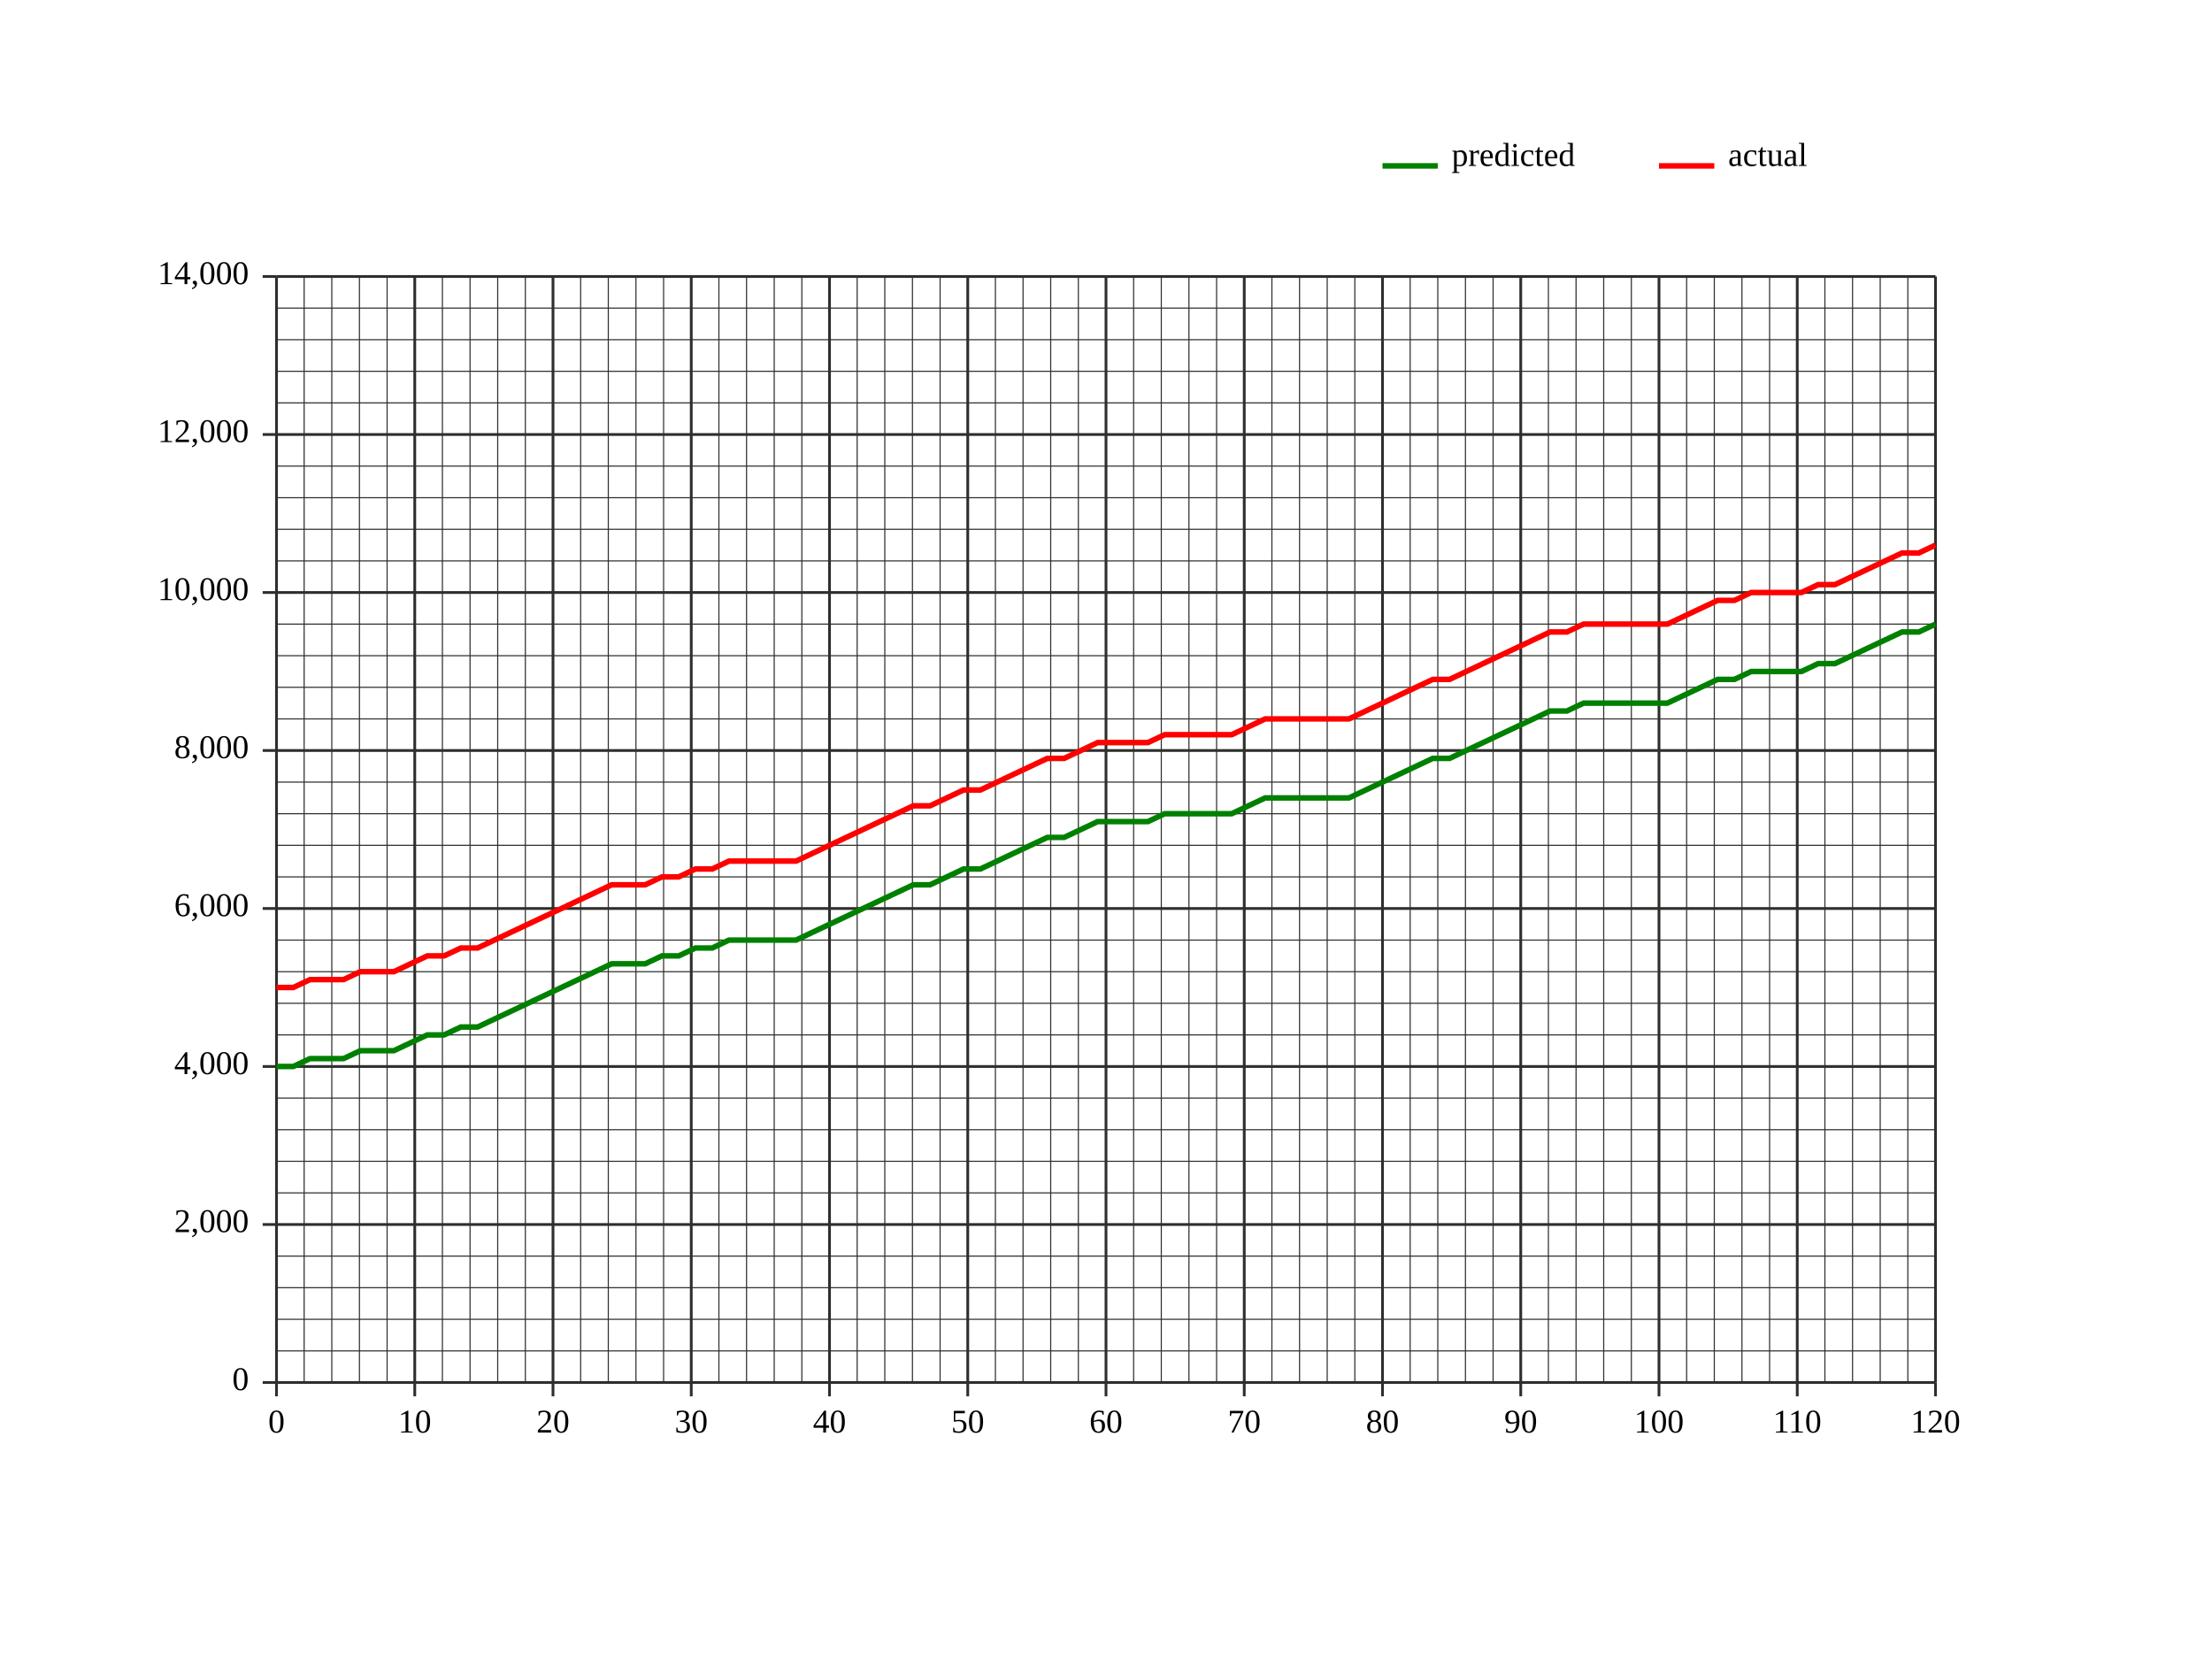
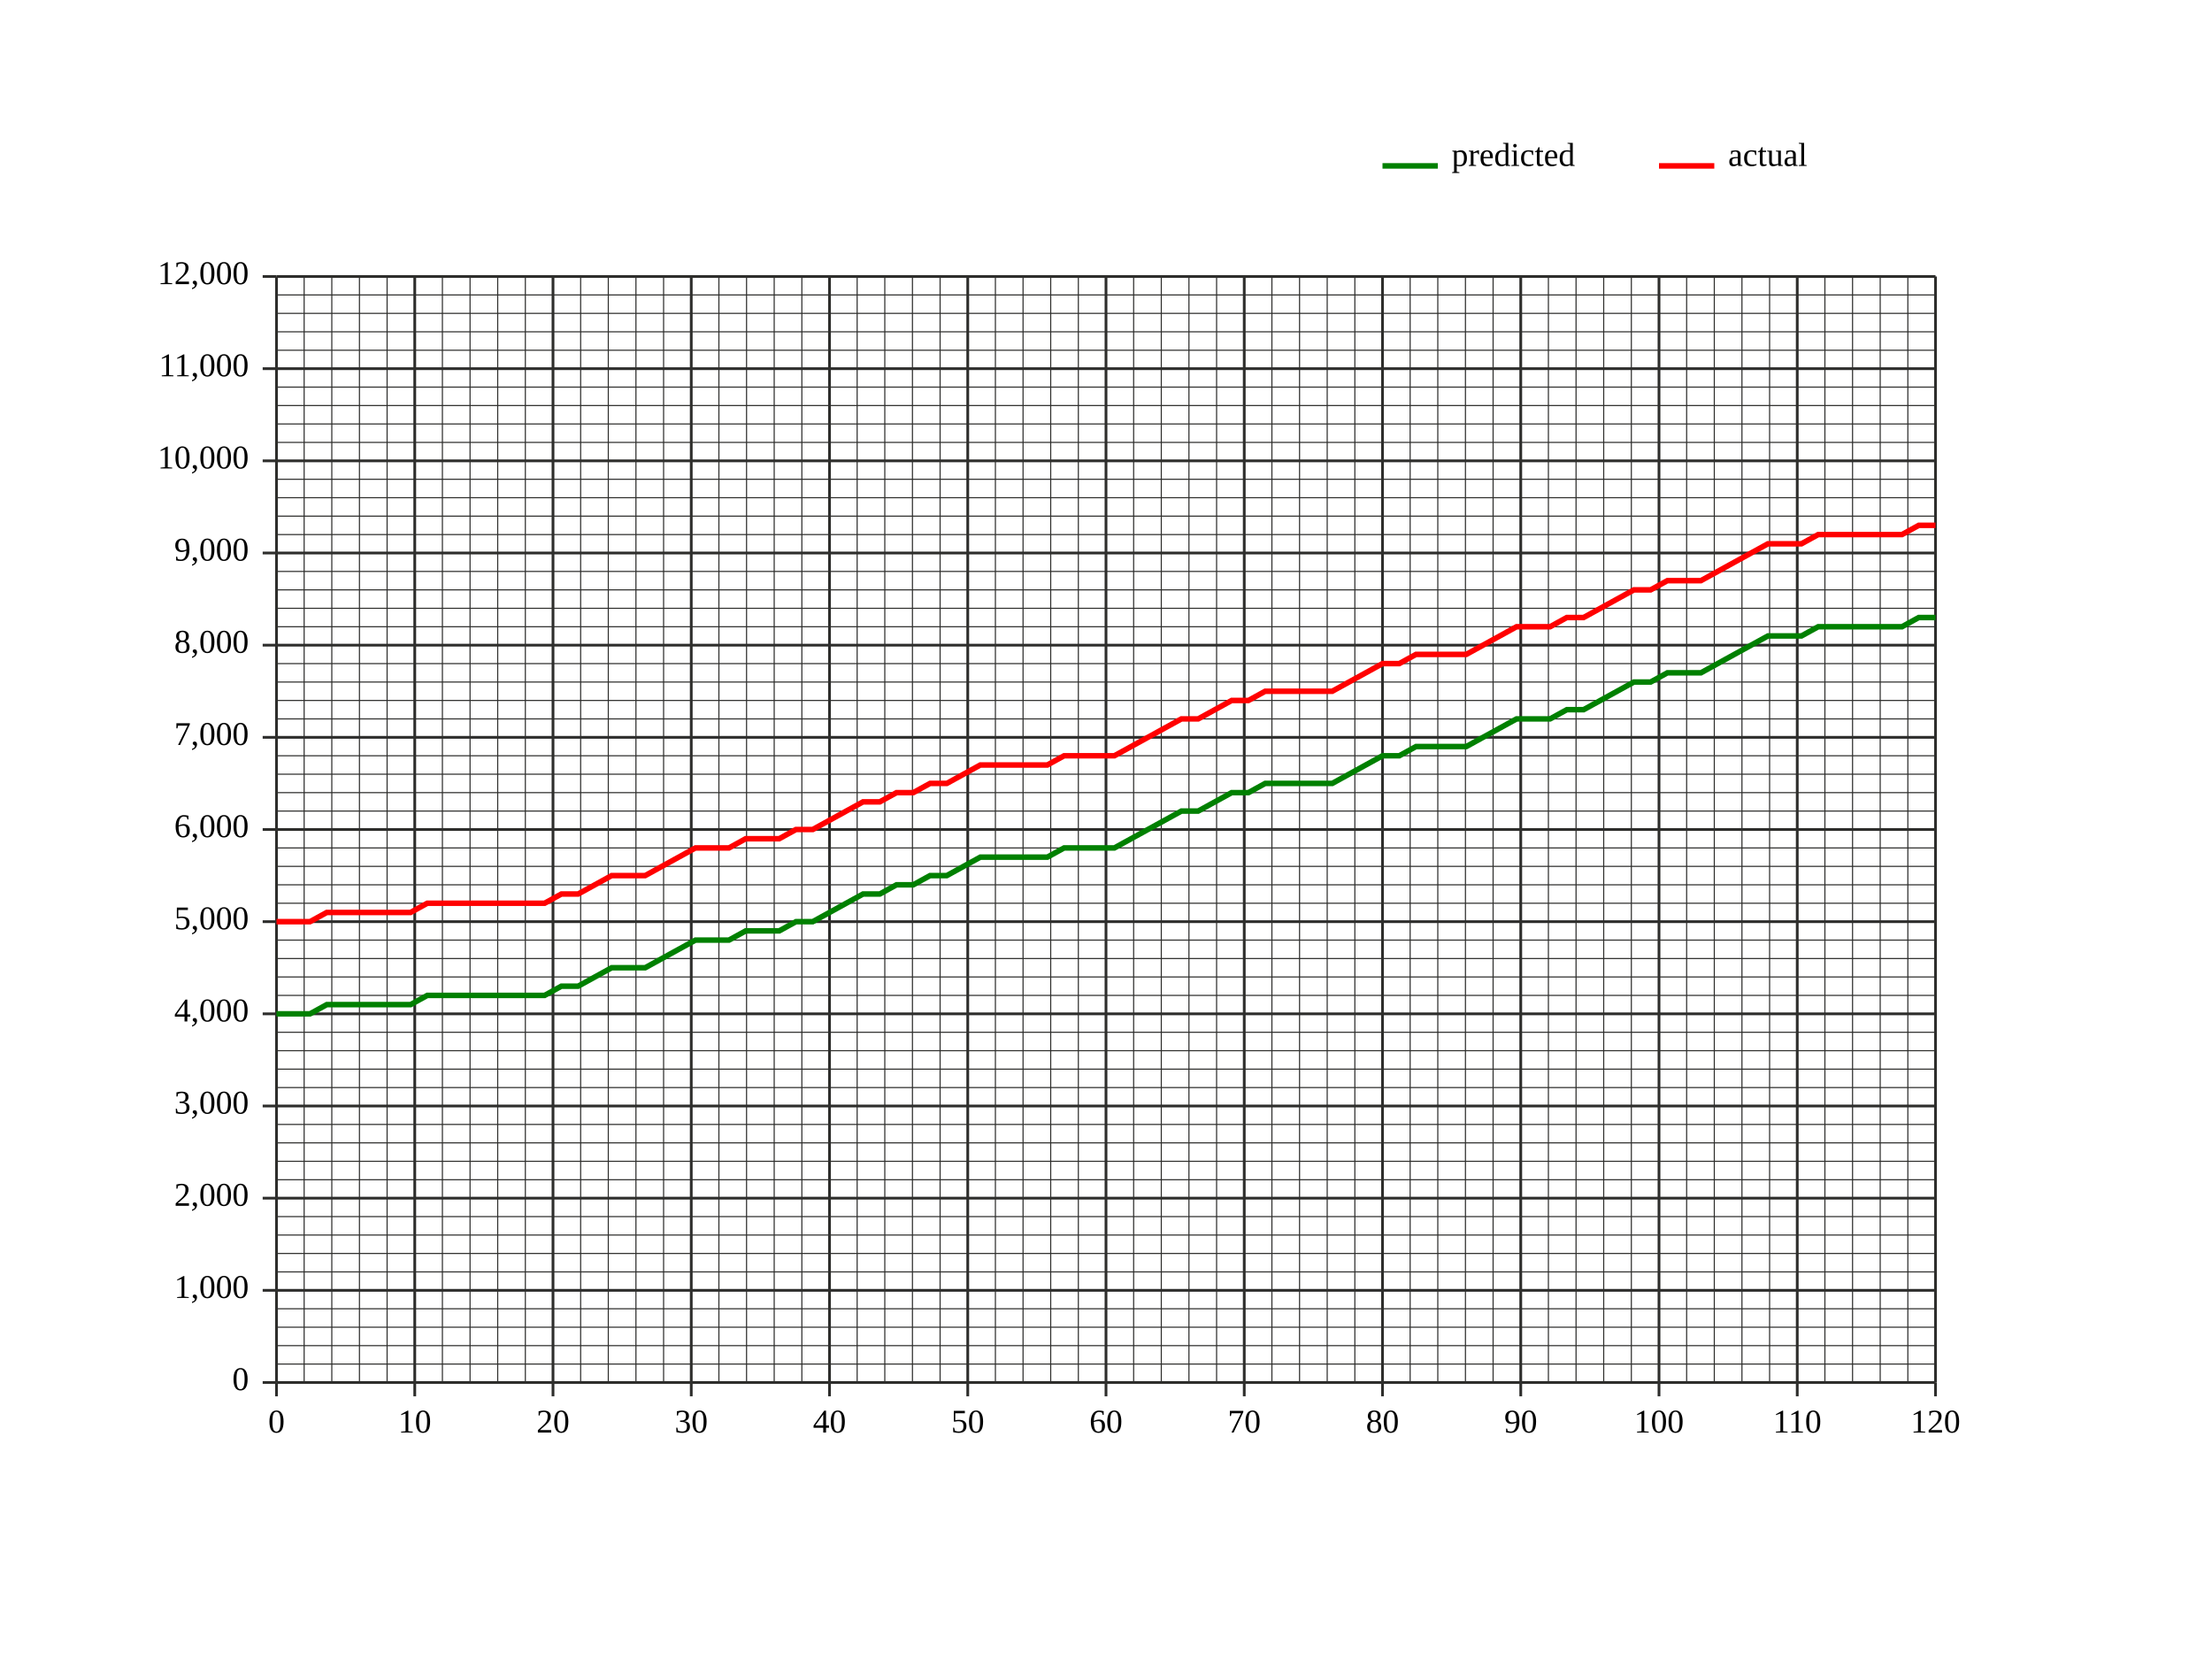
<svg xmlns="http://www.w3.org/2000/svg" viewBox="0 0 800 600">
  <line x1="100" y1="500" x2="700" y2="500" stroke="#2e2e2c" />
  <line x1="100.0" y1="500" x2="100.0" y2="505" stroke="#2e2e2c" />
  <line x1="150.0" y1="500" x2="150.0" y2="505" stroke="#2e2e2c" />
  <line x1="200.0" y1="500" x2="200.0" y2="505" stroke="#2e2e2c" />
  <line x1="250.0" y1="500" x2="250.0" y2="505" stroke="#2e2e2c" />
  <line x1="300.0" y1="500" x2="300.0" y2="505" stroke="#2e2e2c" />
  <line x1="350.0" y1="500" x2="350.0" y2="505" stroke="#2e2e2c" />
  <line x1="400.0" y1="500" x2="400.0" y2="505" stroke="#2e2e2c" />
  <line x1="450.0" y1="500" x2="450.0" y2="505" stroke="#2e2e2c" />
  <line x1="500.0" y1="500" x2="500.0" y2="505" stroke="#2e2e2c" />
  <line x1="550.0" y1="500" x2="550.0" y2="505" stroke="#2e2e2c" />
  <line x1="600.0" y1="500" x2="600.0" y2="505" stroke="#2e2e2c" />
  <line x1="650.0" y1="500" x2="650.0" y2="505" stroke="#2e2e2c" />
  <line x1="700.0" y1="500" x2="700.0" y2="505" stroke="#2e2e2c" />
  <text x="100.0" y="510" text-anchor="middle" dominant-baseline="hanging">0</text>
  <text x="150.0" y="510" text-anchor="middle" dominant-baseline="hanging">10</text>
  <text x="200.0" y="510" text-anchor="middle" dominant-baseline="hanging">20</text>
  <text x="250.0" y="510" text-anchor="middle" dominant-baseline="hanging">30</text>
  <text x="300.0" y="510" text-anchor="middle" dominant-baseline="hanging">40</text>
  <text x="350.0" y="510" text-anchor="middle" dominant-baseline="hanging">50</text>
  <text x="400.0" y="510" text-anchor="middle" dominant-baseline="hanging">60</text>
  <text x="450.0" y="510" text-anchor="middle" dominant-baseline="hanging">70</text>
  <text x="500.0" y="510" text-anchor="middle" dominant-baseline="hanging">80</text>
  <text x="550.0" y="510" text-anchor="middle" dominant-baseline="hanging">90</text>
  <text x="600.0" y="510" text-anchor="middle" dominant-baseline="hanging">100</text>
  <text x="650.0" y="510" text-anchor="middle" dominant-baseline="hanging">110</text>
  <text x="700.0" y="510" text-anchor="middle" dominant-baseline="hanging">120</text>
-   <line x1="100" y1="442.857" x2="700" y2="442.857" stroke="#2e2e2c" />
-   <line x1="100" y1="385.714" x2="700" y2="385.714" stroke="#2e2e2c" />
-   <line x1="100" y1="328.571" x2="700" y2="328.571" stroke="#2e2e2c" />
-   <line x1="100" y1="271.429" x2="700" y2="271.429" stroke="#2e2e2c" />
-   <line x1="100" y1="214.286" x2="700" y2="214.286" stroke="#2e2e2c" />
-   <line x1="100" y1="157.143" x2="700" y2="157.143" stroke="#2e2e2c" />
+   <line x1="100" y1="466.667" x2="700" y2="466.667" stroke="#2e2e2c" />
+   <line x1="100" y1="433.333" x2="700" y2="433.333" stroke="#2e2e2c" />
+   <line x1="100" y1="400.0" x2="700" y2="400.0" stroke="#2e2e2c" />
+   <line x1="100" y1="366.667" x2="700" y2="366.667" stroke="#2e2e2c" />
+   <line x1="100" y1="333.333" x2="700" y2="333.333" stroke="#2e2e2c" />
+   <line x1="100" y1="300.0" x2="700" y2="300.0" stroke="#2e2e2c" />
+   <line x1="100" y1="266.667" x2="700" y2="266.667" stroke="#2e2e2c" />
+   <line x1="100" y1="233.333" x2="700" y2="233.333" stroke="#2e2e2c" />
+   <line x1="100" y1="200.0" x2="700" y2="200.0" stroke="#2e2e2c" />
+   <line x1="100" y1="166.667" x2="700" y2="166.667" stroke="#2e2e2c" />
+   <line x1="100" y1="133.333" x2="700" y2="133.333" stroke="#2e2e2c" />
  <line x1="100" y1="100.0" x2="700" y2="100.0" stroke="#2e2e2c" />
  <line x1="100" y1="100" x2="100" y2="500" stroke="#2e2e2c" />
  <line x1="95" y1="500.0" x2="100" y2="500.0" stroke="#2e2e2c" />
-   <line x1="95" y1="442.857" x2="100" y2="442.857" stroke="#2e2e2c" />
-   <line x1="95" y1="385.714" x2="100" y2="385.714" stroke="#2e2e2c" />
-   <line x1="95" y1="328.571" x2="100" y2="328.571" stroke="#2e2e2c" />
-   <line x1="95" y1="271.429" x2="100" y2="271.429" stroke="#2e2e2c" />
-   <line x1="95" y1="214.286" x2="100" y2="214.286" stroke="#2e2e2c" />
-   <line x1="95" y1="157.143" x2="100" y2="157.143" stroke="#2e2e2c" />
+   <line x1="95" y1="466.667" x2="100" y2="466.667" stroke="#2e2e2c" />
+   <line x1="95" y1="433.333" x2="100" y2="433.333" stroke="#2e2e2c" />
+   <line x1="95" y1="400.0" x2="100" y2="400.0" stroke="#2e2e2c" />
+   <line x1="95" y1="366.667" x2="100" y2="366.667" stroke="#2e2e2c" />
+   <line x1="95" y1="333.333" x2="100" y2="333.333" stroke="#2e2e2c" />
+   <line x1="95" y1="300.0" x2="100" y2="300.0" stroke="#2e2e2c" />
+   <line x1="95" y1="266.667" x2="100" y2="266.667" stroke="#2e2e2c" />
+   <line x1="95" y1="233.333" x2="100" y2="233.333" stroke="#2e2e2c" />
+   <line x1="95" y1="200.0" x2="100" y2="200.0" stroke="#2e2e2c" />
+   <line x1="95" y1="166.667" x2="100" y2="166.667" stroke="#2e2e2c" />
+   <line x1="95" y1="133.333" x2="100" y2="133.333" stroke="#2e2e2c" />
  <line x1="95" y1="100.0" x2="100" y2="100.0" stroke="#2e2e2c" />
  <text x="90" y="500.0" text-anchor="end" dominant-baseline="middle">0</text>
-   <text x="90" y="442.857" text-anchor="end" dominant-baseline="middle">2,000</text>
-   <text x="90" y="385.714" text-anchor="end" dominant-baseline="middle">4,000</text>
-   <text x="90" y="328.571" text-anchor="end" dominant-baseline="middle">6,000</text>
-   <text x="90" y="271.429" text-anchor="end" dominant-baseline="middle">8,000</text>
-   <text x="90" y="214.286" text-anchor="end" dominant-baseline="middle">10,000</text>
-   <text x="90" y="157.143" text-anchor="end" dominant-baseline="middle">12,000</text>
-   <text x="90" y="100.0" text-anchor="end" dominant-baseline="middle">14,000</text>
+   <text x="90" y="466.667" text-anchor="end" dominant-baseline="middle">1,000</text>
+   <text x="90" y="433.333" text-anchor="end" dominant-baseline="middle">2,000</text>
+   <text x="90" y="400.0" text-anchor="end" dominant-baseline="middle">3,000</text>
+   <text x="90" y="366.667" text-anchor="end" dominant-baseline="middle">4,000</text>
+   <text x="90" y="333.333" text-anchor="end" dominant-baseline="middle">5,000</text>
+   <text x="90" y="300.0" text-anchor="end" dominant-baseline="middle">6,000</text>
+   <text x="90" y="266.667" text-anchor="end" dominant-baseline="middle">7,000</text>
+   <text x="90" y="233.333" text-anchor="end" dominant-baseline="middle">8,000</text>
+   <text x="90" y="200.0" text-anchor="end" dominant-baseline="middle">9,000</text>
+   <text x="90" y="166.667" text-anchor="end" dominant-baseline="middle">10,000</text>
+   <text x="90" y="133.333" text-anchor="end" dominant-baseline="middle">11,000</text>
+   <text x="90" y="100.0" text-anchor="end" dominant-baseline="middle">12,000</text>
  <line x1="150.0" y1="100" x2="150.0" y2="500" stroke="#2e2e2c" />
  <line x1="140.0" y1="100" x2="140.0" y2="500" stroke="#2e2e2c" stroke-width="0.4" />
  <line x1="130.0" y1="100" x2="130.0" y2="500" stroke="#2e2e2c" stroke-width="0.4" />
  <line x1="120.0" y1="100" x2="120.0" y2="500" stroke="#2e2e2c" stroke-width="0.4" />
  <line x1="110.0" y1="100" x2="110.0" y2="500" stroke="#2e2e2c" stroke-width="0.4" />
  <line x1="200.0" y1="100" x2="200.0" y2="500" stroke="#2e2e2c" />
  <line x1="190.0" y1="100" x2="190.0" y2="500" stroke="#2e2e2c" stroke-width="0.4" />
  <line x1="180.0" y1="100" x2="180.0" y2="500" stroke="#2e2e2c" stroke-width="0.4" />
  <line x1="170.0" y1="100" x2="170.0" y2="500" stroke="#2e2e2c" stroke-width="0.4" />
  <line x1="160.0" y1="100" x2="160.0" y2="500" stroke="#2e2e2c" stroke-width="0.4" />
  <line x1="250.0" y1="100" x2="250.0" y2="500" stroke="#2e2e2c" />
  <line x1="240.0" y1="100" x2="240.0" y2="500" stroke="#2e2e2c" stroke-width="0.4" />
  <line x1="230.0" y1="100" x2="230.0" y2="500" stroke="#2e2e2c" stroke-width="0.4" />
  <line x1="220.0" y1="100" x2="220.0" y2="500" stroke="#2e2e2c" stroke-width="0.4" />
  <line x1="210.0" y1="100" x2="210.0" y2="500" stroke="#2e2e2c" stroke-width="0.4" />
  <line x1="300.0" y1="100" x2="300.0" y2="500" stroke="#2e2e2c" />
  <line x1="290.0" y1="100" x2="290.0" y2="500" stroke="#2e2e2c" stroke-width="0.4" />
  <line x1="280.0" y1="100" x2="280.0" y2="500" stroke="#2e2e2c" stroke-width="0.4" />
  <line x1="270.0" y1="100" x2="270.0" y2="500" stroke="#2e2e2c" stroke-width="0.4" />
  <line x1="260.0" y1="100" x2="260.0" y2="500" stroke="#2e2e2c" stroke-width="0.4" />
  <line x1="350.0" y1="100" x2="350.0" y2="500" stroke="#2e2e2c" />
  <line x1="340.0" y1="100" x2="340.0" y2="500" stroke="#2e2e2c" stroke-width="0.4" />
  <line x1="330.0" y1="100" x2="330.0" y2="500" stroke="#2e2e2c" stroke-width="0.4" />
  <line x1="320.0" y1="100" x2="320.0" y2="500" stroke="#2e2e2c" stroke-width="0.4" />
  <line x1="310.0" y1="100" x2="310.0" y2="500" stroke="#2e2e2c" stroke-width="0.4" />
  <line x1="400.0" y1="100" x2="400.0" y2="500" stroke="#2e2e2c" />
  <line x1="390.0" y1="100" x2="390.0" y2="500" stroke="#2e2e2c" stroke-width="0.4" />
  <line x1="380.0" y1="100" x2="380.0" y2="500" stroke="#2e2e2c" stroke-width="0.4" />
  <line x1="370.0" y1="100" x2="370.0" y2="500" stroke="#2e2e2c" stroke-width="0.4" />
  <line x1="360.0" y1="100" x2="360.0" y2="500" stroke="#2e2e2c" stroke-width="0.4" />
  <line x1="450.0" y1="100" x2="450.0" y2="500" stroke="#2e2e2c" />
  <line x1="440.0" y1="100" x2="440.0" y2="500" stroke="#2e2e2c" stroke-width="0.4" />
  <line x1="430.0" y1="100" x2="430.0" y2="500" stroke="#2e2e2c" stroke-width="0.4" />
  <line x1="420.0" y1="100" x2="420.0" y2="500" stroke="#2e2e2c" stroke-width="0.4" />
  <line x1="410.0" y1="100" x2="410.0" y2="500" stroke="#2e2e2c" stroke-width="0.4" />
  <line x1="500.0" y1="100" x2="500.0" y2="500" stroke="#2e2e2c" />
  <line x1="490.0" y1="100" x2="490.0" y2="500" stroke="#2e2e2c" stroke-width="0.4" />
  <line x1="480.0" y1="100" x2="480.0" y2="500" stroke="#2e2e2c" stroke-width="0.4" />
  <line x1="470.0" y1="100" x2="470.0" y2="500" stroke="#2e2e2c" stroke-width="0.4" />
  <line x1="460.0" y1="100" x2="460.0" y2="500" stroke="#2e2e2c" stroke-width="0.4" />
  <line x1="550.0" y1="100" x2="550.0" y2="500" stroke="#2e2e2c" />
  <line x1="540.0" y1="100" x2="540.0" y2="500" stroke="#2e2e2c" stroke-width="0.4" />
  <line x1="530.0" y1="100" x2="530.0" y2="500" stroke="#2e2e2c" stroke-width="0.4" />
  <line x1="520.0" y1="100" x2="520.0" y2="500" stroke="#2e2e2c" stroke-width="0.4" />
  <line x1="510.0" y1="100" x2="510.0" y2="500" stroke="#2e2e2c" stroke-width="0.4" />
  <line x1="600.0" y1="100" x2="600.0" y2="500" stroke="#2e2e2c" />
  <line x1="590.0" y1="100" x2="590.0" y2="500" stroke="#2e2e2c" stroke-width="0.4" />
  <line x1="580.0" y1="100" x2="580.0" y2="500" stroke="#2e2e2c" stroke-width="0.4" />
  <line x1="570.0" y1="100" x2="570.0" y2="500" stroke="#2e2e2c" stroke-width="0.4" />
  <line x1="560.0" y1="100" x2="560.0" y2="500" stroke="#2e2e2c" stroke-width="0.4" />
  <line x1="650.0" y1="100" x2="650.0" y2="500" stroke="#2e2e2c" />
  <line x1="640.0" y1="100" x2="640.0" y2="500" stroke="#2e2e2c" stroke-width="0.4" />
  <line x1="630.0" y1="100" x2="630.0" y2="500" stroke="#2e2e2c" stroke-width="0.4" />
  <line x1="620.0" y1="100" x2="620.0" y2="500" stroke="#2e2e2c" stroke-width="0.4" />
  <line x1="610.0" y1="100" x2="610.0" y2="500" stroke="#2e2e2c" stroke-width="0.4" />
  <line x1="700.0" y1="100" x2="700.0" y2="500" stroke="#2e2e2c" />
  <line x1="690.0" y1="100" x2="690.0" y2="500" stroke="#2e2e2c" stroke-width="0.4" />
  <line x1="680.0" y1="100" x2="680.0" y2="500" stroke="#2e2e2c" stroke-width="0.4" />
  <line x1="670.0" y1="100" x2="670.0" y2="500" stroke="#2e2e2c" stroke-width="0.4" />
  <line x1="660.0" y1="100" x2="660.0" y2="500" stroke="#2e2e2c" stroke-width="0.4" />
-   <line x1="100" y1="454.286" x2="700" y2="454.286" stroke="#2e2e2c" stroke-width="0.4" />
-   <line x1="100" y1="465.714" x2="700" y2="465.714" stroke="#2e2e2c" stroke-width="0.4" />
-   <line x1="100" y1="477.143" x2="700" y2="477.143" stroke="#2e2e2c" stroke-width="0.4" />
-   <line x1="100" y1="488.571" x2="700" y2="488.571" stroke="#2e2e2c" stroke-width="0.4" />
-   <line x1="100" y1="397.143" x2="700" y2="397.143" stroke="#2e2e2c" stroke-width="0.4" />
-   <line x1="100" y1="408.571" x2="700" y2="408.571" stroke="#2e2e2c" stroke-width="0.4" />
-   <line x1="100" y1="420" x2="700" y2="420" stroke="#2e2e2c" stroke-width="0.4" />
-   <line x1="100" y1="431.429" x2="700" y2="431.429" stroke="#2e2e2c" stroke-width="0.4" />
+   <line x1="100" y1="473.333" x2="700" y2="473.333" stroke="#2e2e2c" stroke-width="0.4" />
+   <line x1="100" y1="480" x2="700" y2="480" stroke="#2e2e2c" stroke-width="0.4" />
+   <line x1="100" y1="486.667" x2="700" y2="486.667" stroke="#2e2e2c" stroke-width="0.4" />
+   <line x1="100" y1="493.333" x2="700" y2="493.333" stroke="#2e2e2c" stroke-width="0.4" />
+   <line x1="100" y1="440" x2="700" y2="440" stroke="#2e2e2c" stroke-width="0.4" />
+   <line x1="100" y1="446.667" x2="700" y2="446.667" stroke="#2e2e2c" stroke-width="0.4" />
+   <line x1="100" y1="453.333" x2="700" y2="453.333" stroke="#2e2e2c" stroke-width="0.4" />
+   <line x1="100" y1="460" x2="700" y2="460" stroke="#2e2e2c" stroke-width="0.4" />
+   <line x1="100" y1="406.667" x2="700" y2="406.667" stroke="#2e2e2c" stroke-width="0.4" />
+   <line x1="100" y1="413.333" x2="700" y2="413.333" stroke="#2e2e2c" stroke-width="0.4" />
+   <line x1="100" y1="420.0" x2="700" y2="420.0" stroke="#2e2e2c" stroke-width="0.4" />
+   <line x1="100" y1="426.667" x2="700" y2="426.667" stroke="#2e2e2c" stroke-width="0.4" />
+   <line x1="100" y1="373.333" x2="700" y2="373.333" stroke="#2e2e2c" stroke-width="0.4" />
+   <line x1="100" y1="380" x2="700" y2="380" stroke="#2e2e2c" stroke-width="0.4" />
+   <line x1="100" y1="386.667" x2="700" y2="386.667" stroke="#2e2e2c" stroke-width="0.4" />
+   <line x1="100" y1="393.333" x2="700" y2="393.333" stroke="#2e2e2c" stroke-width="0.4" />
  <line x1="100" y1="340.0" x2="700" y2="340.0" stroke="#2e2e2c" stroke-width="0.4" />
-   <line x1="100" y1="351.429" x2="700" y2="351.429" stroke="#2e2e2c" stroke-width="0.4" />
-   <line x1="100" y1="362.857" x2="700" y2="362.857" stroke="#2e2e2c" stroke-width="0.4" />
-   <line x1="100" y1="374.286" x2="700" y2="374.286" stroke="#2e2e2c" stroke-width="0.4" />
-   <line x1="100" y1="282.857" x2="700" y2="282.857" stroke="#2e2e2c" stroke-width="0.4" />
-   <line x1="100" y1="294.286" x2="700" y2="294.286" stroke="#2e2e2c" stroke-width="0.4" />
-   <line x1="100" y1="305.714" x2="700" y2="305.714" stroke="#2e2e2c" stroke-width="0.4" />
-   <line x1="100" y1="317.143" x2="700" y2="317.143" stroke="#2e2e2c" stroke-width="0.4" />
-   <line x1="100" y1="225.714" x2="700" y2="225.714" stroke="#2e2e2c" stroke-width="0.4" />
-   <line x1="100" y1="237.143" x2="700" y2="237.143" stroke="#2e2e2c" stroke-width="0.4" />
-   <line x1="100" y1="248.571" x2="700" y2="248.571" stroke="#2e2e2c" stroke-width="0.4" />
+   <line x1="100" y1="346.667" x2="700" y2="346.667" stroke="#2e2e2c" stroke-width="0.4" />
+   <line x1="100" y1="353.333" x2="700" y2="353.333" stroke="#2e2e2c" stroke-width="0.4" />
+   <line x1="100" y1="360.0" x2="700" y2="360.0" stroke="#2e2e2c" stroke-width="0.4" />
+   <line x1="100" y1="306.667" x2="700" y2="306.667" stroke="#2e2e2c" stroke-width="0.4" />
+   <line x1="100" y1="313.333" x2="700" y2="313.333" stroke="#2e2e2c" stroke-width="0.4" />
+   <line x1="100" y1="320.0" x2="700" y2="320.0" stroke="#2e2e2c" stroke-width="0.4" />
+   <line x1="100" y1="326.667" x2="700" y2="326.667" stroke="#2e2e2c" stroke-width="0.4" />
+   <line x1="100" y1="273.333" x2="700" y2="273.333" stroke="#2e2e2c" stroke-width="0.4" />
+   <line x1="100" y1="280.0" x2="700" y2="280.0" stroke="#2e2e2c" stroke-width="0.4" />
+   <line x1="100" y1="286.667" x2="700" y2="286.667" stroke="#2e2e2c" stroke-width="0.4" />
+   <line x1="100" y1="293.333" x2="700" y2="293.333" stroke="#2e2e2c" stroke-width="0.4" />
+   <line x1="100" y1="240.0" x2="700" y2="240.0" stroke="#2e2e2c" stroke-width="0.4" />
+   <line x1="100" y1="246.667" x2="700" y2="246.667" stroke="#2e2e2c" stroke-width="0.4" />
+   <line x1="100" y1="253.333" x2="700" y2="253.333" stroke="#2e2e2c" stroke-width="0.4" />
  <line x1="100" y1="260.0" x2="700" y2="260.0" stroke="#2e2e2c" stroke-width="0.4" />
-   <line x1="100" y1="168.571" x2="700" y2="168.571" stroke="#2e2e2c" stroke-width="0.4" />
+   <line x1="100" y1="206.667" x2="700" y2="206.667" stroke="#2e2e2c" stroke-width="0.4" />
+   <line x1="100" y1="213.333" x2="700" y2="213.333" stroke="#2e2e2c" stroke-width="0.4" />
+   <line x1="100" y1="220.0" x2="700" y2="220.0" stroke="#2e2e2c" stroke-width="0.4" />
+   <line x1="100" y1="226.667" x2="700" y2="226.667" stroke="#2e2e2c" stroke-width="0.4" />
+   <line x1="100" y1="173.333" x2="700" y2="173.333" stroke="#2e2e2c" stroke-width="0.4" />
  <line x1="100" y1="180.0" x2="700" y2="180.0" stroke="#2e2e2c" stroke-width="0.4" />
-   <line x1="100" y1="191.429" x2="700" y2="191.429" stroke="#2e2e2c" stroke-width="0.4" />
-   <line x1="100" y1="202.857" x2="700" y2="202.857" stroke="#2e2e2c" stroke-width="0.4" />
-   <line x1="100" y1="111.429" x2="700" y2="111.429" stroke="#2e2e2c" stroke-width="0.4" />
-   <line x1="100" y1="122.857" x2="700" y2="122.857" stroke="#2e2e2c" stroke-width="0.4" />
-   <line x1="100" y1="134.286" x2="700" y2="134.286" stroke="#2e2e2c" stroke-width="0.4" />
-   <line x1="100" y1="145.714" x2="700" y2="145.714" stroke="#2e2e2c" stroke-width="0.4" />
+   <line x1="100" y1="186.667" x2="700" y2="186.667" stroke="#2e2e2c" stroke-width="0.4" />
+   <line x1="100" y1="193.333" x2="700" y2="193.333" stroke="#2e2e2c" stroke-width="0.4" />
+   <line x1="100" y1="140.0" x2="700" y2="140.0" stroke="#2e2e2c" stroke-width="0.4" />
+   <line x1="100" y1="146.667" x2="700" y2="146.667" stroke="#2e2e2c" stroke-width="0.4" />
+   <line x1="100" y1="153.333" x2="700" y2="153.333" stroke="#2e2e2c" stroke-width="0.4" />
+   <line x1="100" y1="160.0" x2="700" y2="160.0" stroke="#2e2e2c" stroke-width="0.4" />
+   <line x1="100" y1="106.667" x2="700" y2="106.667" stroke="#2e2e2c" stroke-width="0.4" />
+   <line x1="100" y1="113.333" x2="700" y2="113.333" stroke="#2e2e2c" stroke-width="0.4" />
+   <line x1="100" y1="120.0" x2="700" y2="120.0" stroke="#2e2e2c" stroke-width="0.4" />
+   <line x1="100" y1="126.667" x2="700" y2="126.667" stroke="#2e2e2c" stroke-width="0.4" />
  <line x1="500" y1="60" x2="520" y2="60" stroke-width="2" stroke="green" />
  <line x1="600" y1="60" x2="620" y2="60" stroke-width="2" stroke="red" />
  <text x="525" y="60" alignment-baseline="middle">predicted</text>
  <text x="625" y="60" alignment-baseline="middle">actual</text>
-   <path d="M 100.0 385.714 L 106.061 385.714 L 112.121 382.857 L 118.182 382.857 L 124.242 382.857 L 130.303 380.0 L 136.364 380.0 L 142.424 380.0 L 148.485 377.143 L 154.545 374.286 L 160.606 374.286 L 166.667 371.429 L 172.727 371.429 L 178.788 368.571 L 184.848 365.714 L 190.909 362.857 L 196.97 360.0 L 203.03 357.143 L 209.091 354.286 L 215.152 351.429 L 221.212 348.571 L 227.273 348.571 L 233.333 348.571 L 239.394 345.714 L 245.455 345.714 L 251.515 342.857 L 257.576 342.857 L 263.636 340.0 L 269.697 340.0 L 275.758 340.0 L 281.818 340.0 L 287.879 340.0 L 293.939 337.143 L 300.0 334.286 L 306.061 331.429 L 312.121 328.571 L 318.182 325.714 L 324.242 322.857 L 330.303 320.0 L 336.364 320.0 L 342.424 317.143 L 348.485 314.286 L 354.545 314.286 L 360.606 311.429 L 366.667 308.571 L 372.727 305.714 L 378.788 302.857 L 384.848 302.857 L 390.909 300.0 L 396.97 297.143 L 403.03 297.143 L 409.091 297.143 L 415.152 297.143 L 421.212 294.286 L 427.273 294.286 L 433.333 294.286 L 439.394 294.286 L 445.455 294.286 L 451.515 291.429 L 457.576 288.571 L 463.636 288.571 L 469.697 288.571 L 475.758 288.571 L 481.818 288.571 L 487.879 288.571 L 493.939 285.714 L 500.0 282.857 L 506.061 280.0 L 512.121 277.143 L 518.182 274.286 L 524.242 274.286 L 530.303 271.429 L 536.364 268.571 L 542.424 265.714 L 548.485 262.857 L 554.545 260.0 L 560.606 257.143 L 566.667 257.143 L 572.727 254.286 L 578.788 254.286 L 584.848 254.286 L 590.909 254.286 L 596.97 254.286 L 603.03 254.286 L 609.091 251.429 L 615.152 248.571 L 621.212 245.714 L 627.273 245.714 L 633.333 242.857 L 639.394 242.857 L 645.455 242.857 L 651.515 242.857 L 657.576 240.0 L 663.636 240.0 L 669.697 237.143 L 675.758 234.286 L 681.818 231.429 L 687.879 228.571 L 693.939 228.571 L 700.0 225.714" fill="none" stroke-width="2" stroke="green" />
-   <path d="M 100.0 357.143 L 106.061 357.143 L 112.121 354.286 L 118.182 354.286 L 124.242 354.286 L 130.303 351.429 L 136.364 351.429 L 142.424 351.429 L 148.485 348.571 L 154.545 345.714 L 160.606 345.714 L 166.667 342.857 L 172.727 342.857 L 178.788 340.0 L 184.848 337.143 L 190.909 334.286 L 196.97 331.429 L 203.03 328.571 L 209.091 325.714 L 215.152 322.857 L 221.212 320.0 L 227.273 320.0 L 233.333 320.0 L 239.394 317.143 L 245.455 317.143 L 251.515 314.286 L 257.576 314.286 L 263.636 311.429 L 269.697 311.429 L 275.758 311.429 L 281.818 311.429 L 287.879 311.429 L 293.939 308.571 L 300.0 305.714 L 306.061 302.857 L 312.121 300.0 L 318.182 297.143 L 324.242 294.286 L 330.303 291.429 L 336.364 291.429 L 342.424 288.571 L 348.485 285.714 L 354.545 285.714 L 360.606 282.857 L 366.667 280.0 L 372.727 277.143 L 378.788 274.286 L 384.848 274.286 L 390.909 271.429 L 396.97 268.571 L 403.03 268.571 L 409.091 268.571 L 415.152 268.571 L 421.212 265.714 L 427.273 265.714 L 433.333 265.714 L 439.394 265.714 L 445.455 265.714 L 451.515 262.857 L 457.576 260.0 L 463.636 260.0 L 469.697 260.0 L 475.758 260.0 L 481.818 260.0 L 487.879 260.0 L 493.939 257.143 L 500.0 254.286 L 506.061 251.429 L 512.121 248.571 L 518.182 245.714 L 524.242 245.714 L 530.303 242.857 L 536.364 240.0 L 542.424 237.143 L 548.485 234.286 L 554.545 231.429 L 560.606 228.571 L 566.667 228.571 L 572.727 225.714 L 578.788 225.714 L 584.848 225.714 L 590.909 225.714 L 596.97 225.714 L 603.03 225.714 L 609.091 222.857 L 615.152 220.0 L 621.212 217.143 L 627.273 217.143 L 633.333 214.286 L 639.394 214.286 L 645.455 214.286 L 651.515 214.286 L 657.576 211.429 L 663.636 211.429 L 669.697 208.571 L 675.758 205.714 L 681.818 202.857 L 687.879 200.0 L 693.939 200.0 L 700.0 197.143" fill="none" stroke-width="2" stroke="red" />
+   <path d="M 100.0 366.667 L 106.061 366.667 L 112.121 366.667 L 118.182 363.333 L 124.242 363.333 L 130.303 363.333 L 136.364 363.333 L 142.424 363.333 L 148.485 363.333 L 154.545 360.0 L 160.606 360.0 L 166.667 360.0 L 172.727 360.0 L 178.788 360.0 L 184.848 360.0 L 190.909 360.0 L 196.97 360.0 L 203.03 356.667 L 209.091 356.667 L 215.152 353.333 L 221.212 350.0 L 227.273 350.0 L 233.333 350.0 L 239.394 346.667 L 245.455 343.333 L 251.515 340.0 L 257.576 340.0 L 263.636 340.0 L 269.697 336.667 L 275.758 336.667 L 281.818 336.667 L 287.879 333.333 L 293.939 333.333 L 300.0 330.0 L 306.061 326.667 L 312.121 323.333 L 318.182 323.333 L 324.242 320.0 L 330.303 320.0 L 336.364 316.667 L 342.424 316.667 L 348.485 313.333 L 354.545 310.0 L 360.606 310.0 L 366.667 310.0 L 372.727 310.0 L 378.788 310.0 L 384.848 306.667 L 390.909 306.667 L 396.97 306.667 L 403.03 306.667 L 409.091 303.333 L 415.152 300.0 L 421.212 296.667 L 427.273 293.333 L 433.333 293.333 L 439.394 290.0 L 445.455 286.667 L 451.515 286.667 L 457.576 283.333 L 463.636 283.333 L 469.697 283.333 L 475.758 283.333 L 481.818 283.333 L 487.879 280.0 L 493.939 276.667 L 500.0 273.333 L 506.061 273.333 L 512.121 270.0 L 518.182 270.0 L 524.242 270.0 L 530.303 270.0 L 536.364 266.667 L 542.424 263.333 L 548.485 260.0 L 554.545 260.0 L 560.606 260.0 L 566.667 256.667 L 572.727 256.667 L 578.788 253.333 L 584.848 250.0 L 590.909 246.667 L 596.97 246.667 L 603.03 243.333 L 609.091 243.333 L 615.152 243.333 L 621.212 240.0 L 627.273 236.667 L 633.333 233.333 L 639.394 230 L 645.455 230 L 651.515 230 L 657.576 226.667 L 663.636 226.667 L 669.697 226.667 L 675.758 226.667 L 681.818 226.667 L 687.879 226.667 L 693.939 223.333 L 700.0 223.333" fill="none" stroke-width="2" stroke="green" />
+   <path d="M 100.0 333.333 L 106.061 333.333 L 112.121 333.333 L 118.182 330.0 L 124.242 330.0 L 130.303 330.0 L 136.364 330.0 L 142.424 330.0 L 148.485 330.0 L 154.545 326.667 L 160.606 326.667 L 166.667 326.667 L 172.727 326.667 L 178.788 326.667 L 184.848 326.667 L 190.909 326.667 L 196.97 326.667 L 203.03 323.333 L 209.091 323.333 L 215.152 320.0 L 221.212 316.667 L 227.273 316.667 L 233.333 316.667 L 239.394 313.333 L 245.455 310.0 L 251.515 306.667 L 257.576 306.667 L 263.636 306.667 L 269.697 303.333 L 275.758 303.333 L 281.818 303.333 L 287.879 300.0 L 293.939 300.0 L 300.0 296.667 L 306.061 293.333 L 312.121 290.0 L 318.182 290.0 L 324.242 286.667 L 330.303 286.667 L 336.364 283.333 L 342.424 283.333 L 348.485 280.0 L 354.545 276.667 L 360.606 276.667 L 366.667 276.667 L 372.727 276.667 L 378.788 276.667 L 384.848 273.333 L 390.909 273.333 L 396.97 273.333 L 403.03 273.333 L 409.091 270.0 L 415.152 266.667 L 421.212 263.333 L 427.273 260.0 L 433.333 260.0 L 439.394 256.667 L 445.455 253.333 L 451.515 253.333 L 457.576 250.0 L 463.636 250.0 L 469.697 250.0 L 475.758 250.0 L 481.818 250.0 L 487.879 246.667 L 493.939 243.333 L 500.0 240.0 L 506.061 240.0 L 512.121 236.667 L 518.182 236.667 L 524.242 236.667 L 530.303 236.667 L 536.364 233.333 L 542.424 230 L 548.485 226.667 L 554.545 226.667 L 560.606 226.667 L 566.667 223.333 L 572.727 223.333 L 578.788 220.0 L 584.848 216.667 L 590.909 213.333 L 596.97 213.333 L 603.03 210.0 L 609.091 210.0 L 615.152 210.0 L 621.212 206.667 L 627.273 203.333 L 633.333 200.0 L 639.394 196.667 L 645.455 196.667 L 651.515 196.667 L 657.576 193.333 L 663.636 193.333 L 669.697 193.333 L 675.758 193.333 L 681.818 193.333 L 687.879 193.333 L 693.939 190.0 L 700.0 190.0" fill="none" stroke-width="2" stroke="red" />
</svg>
